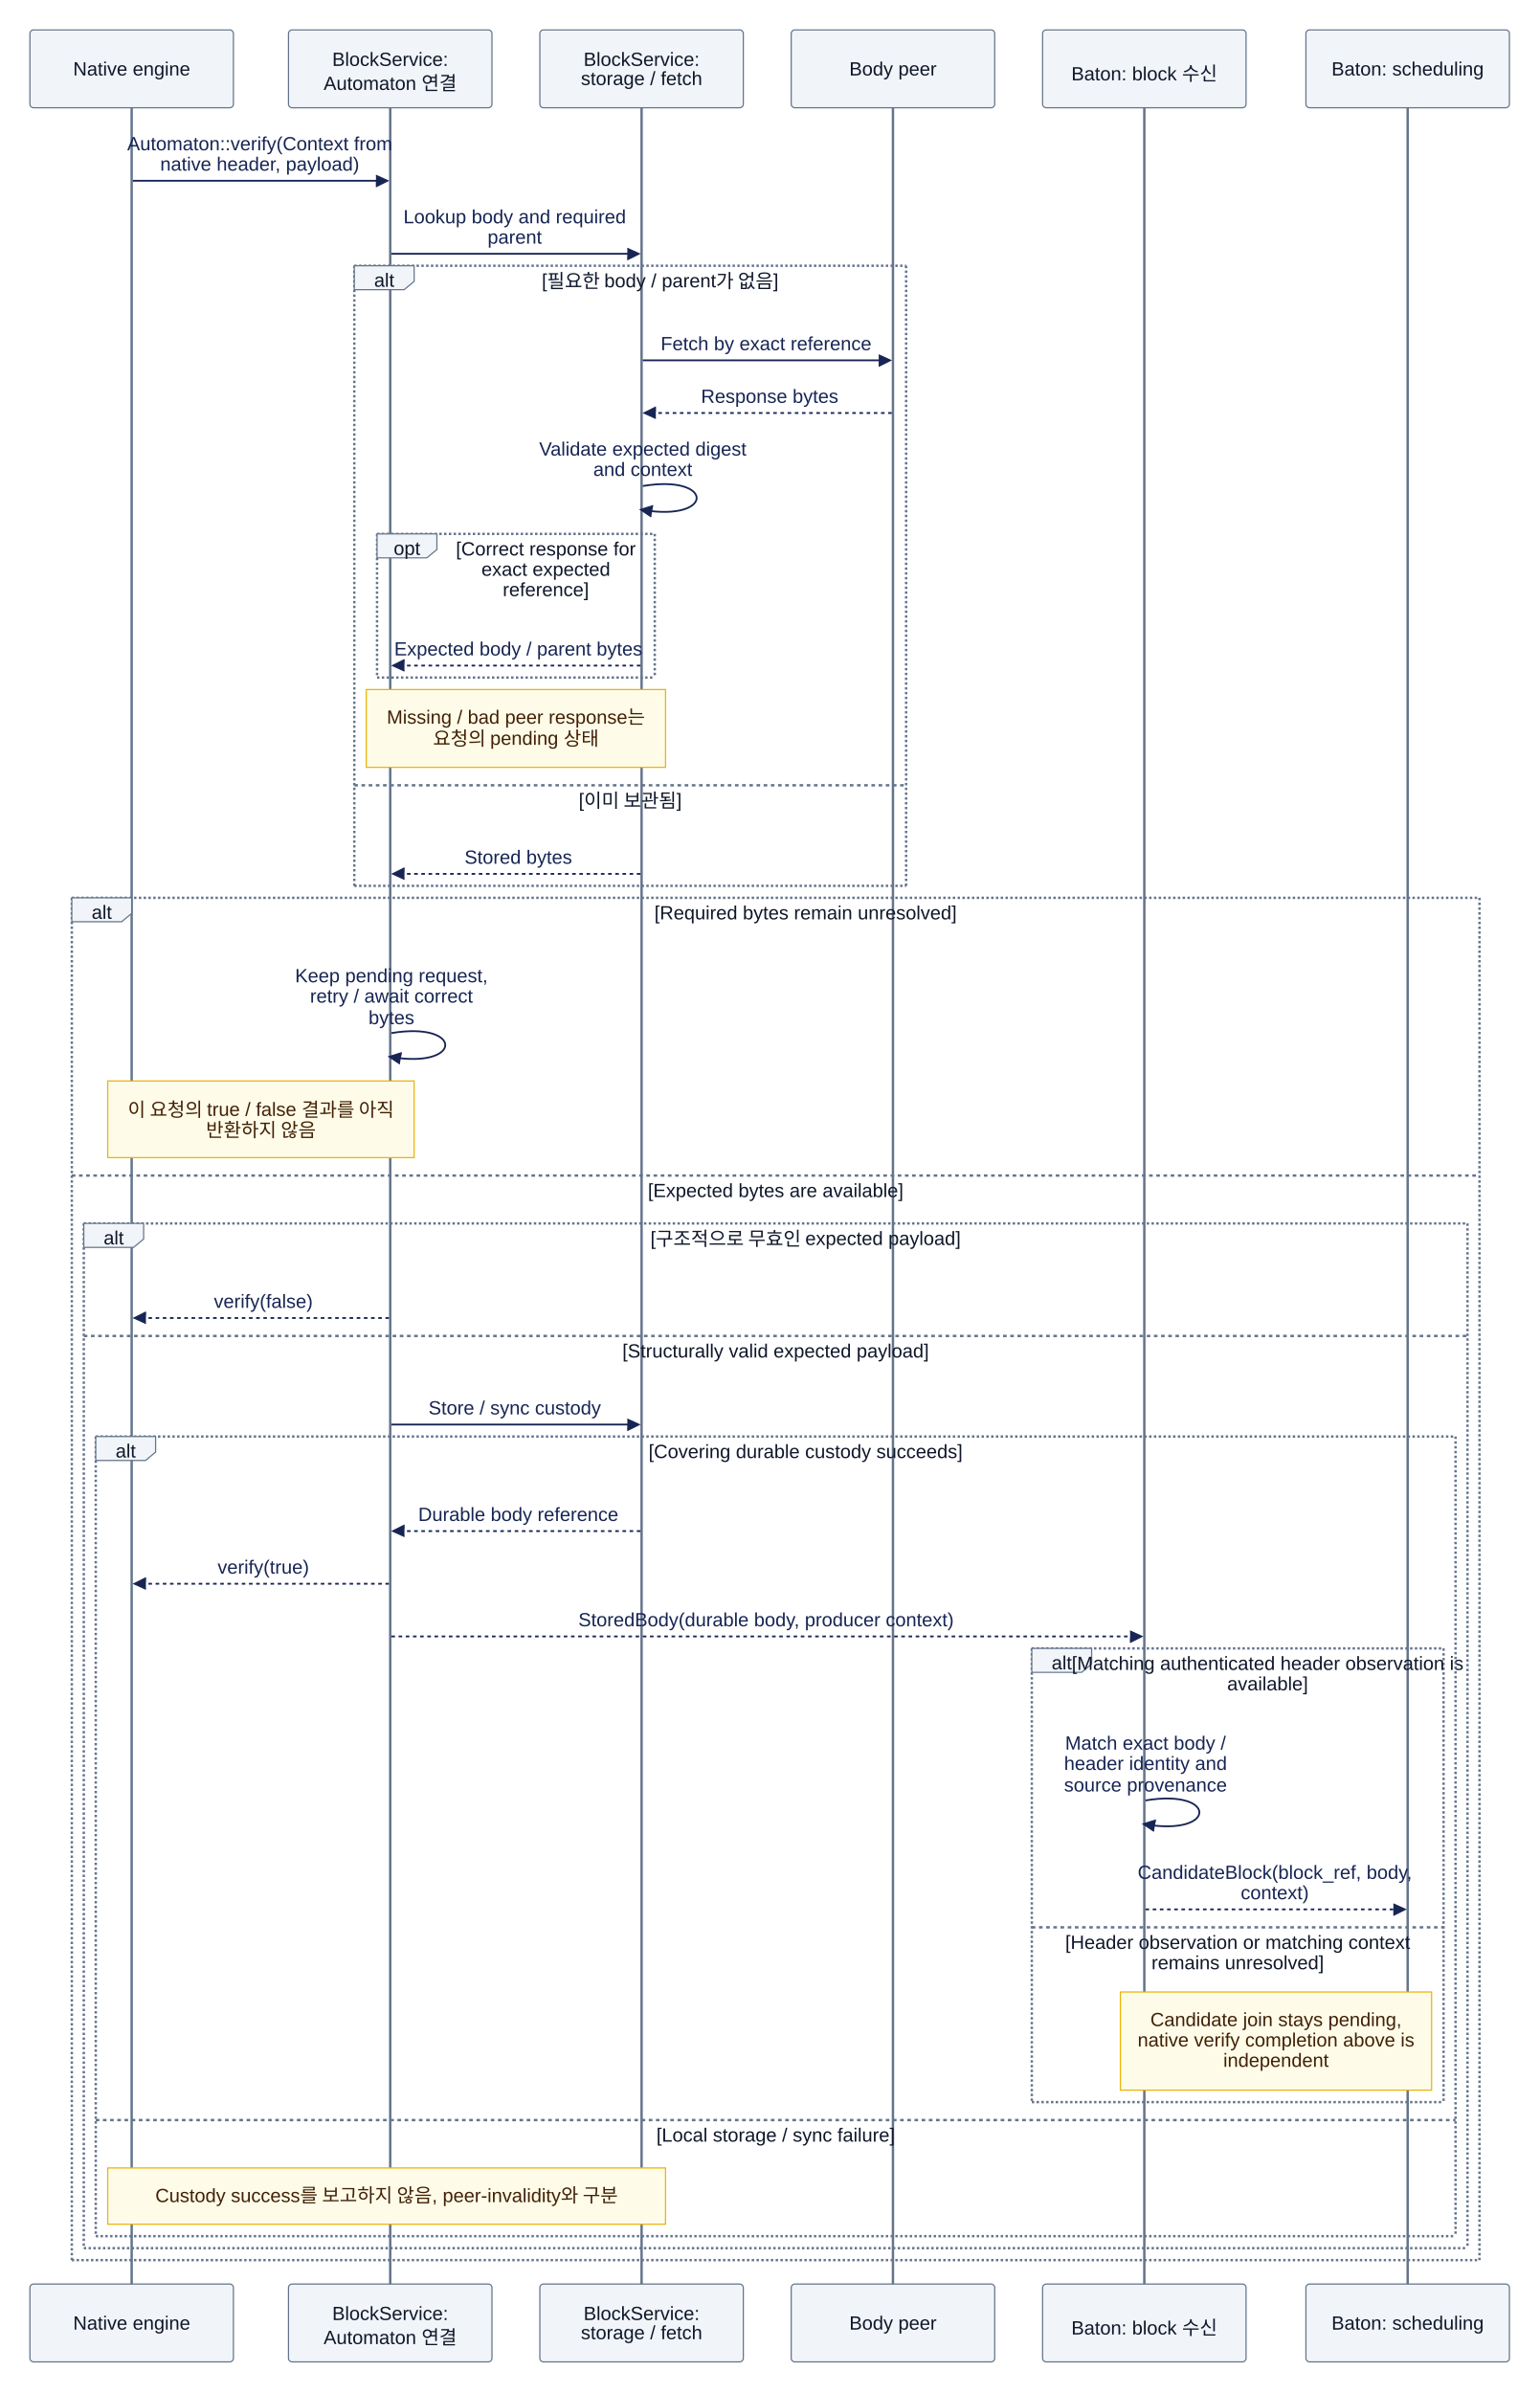
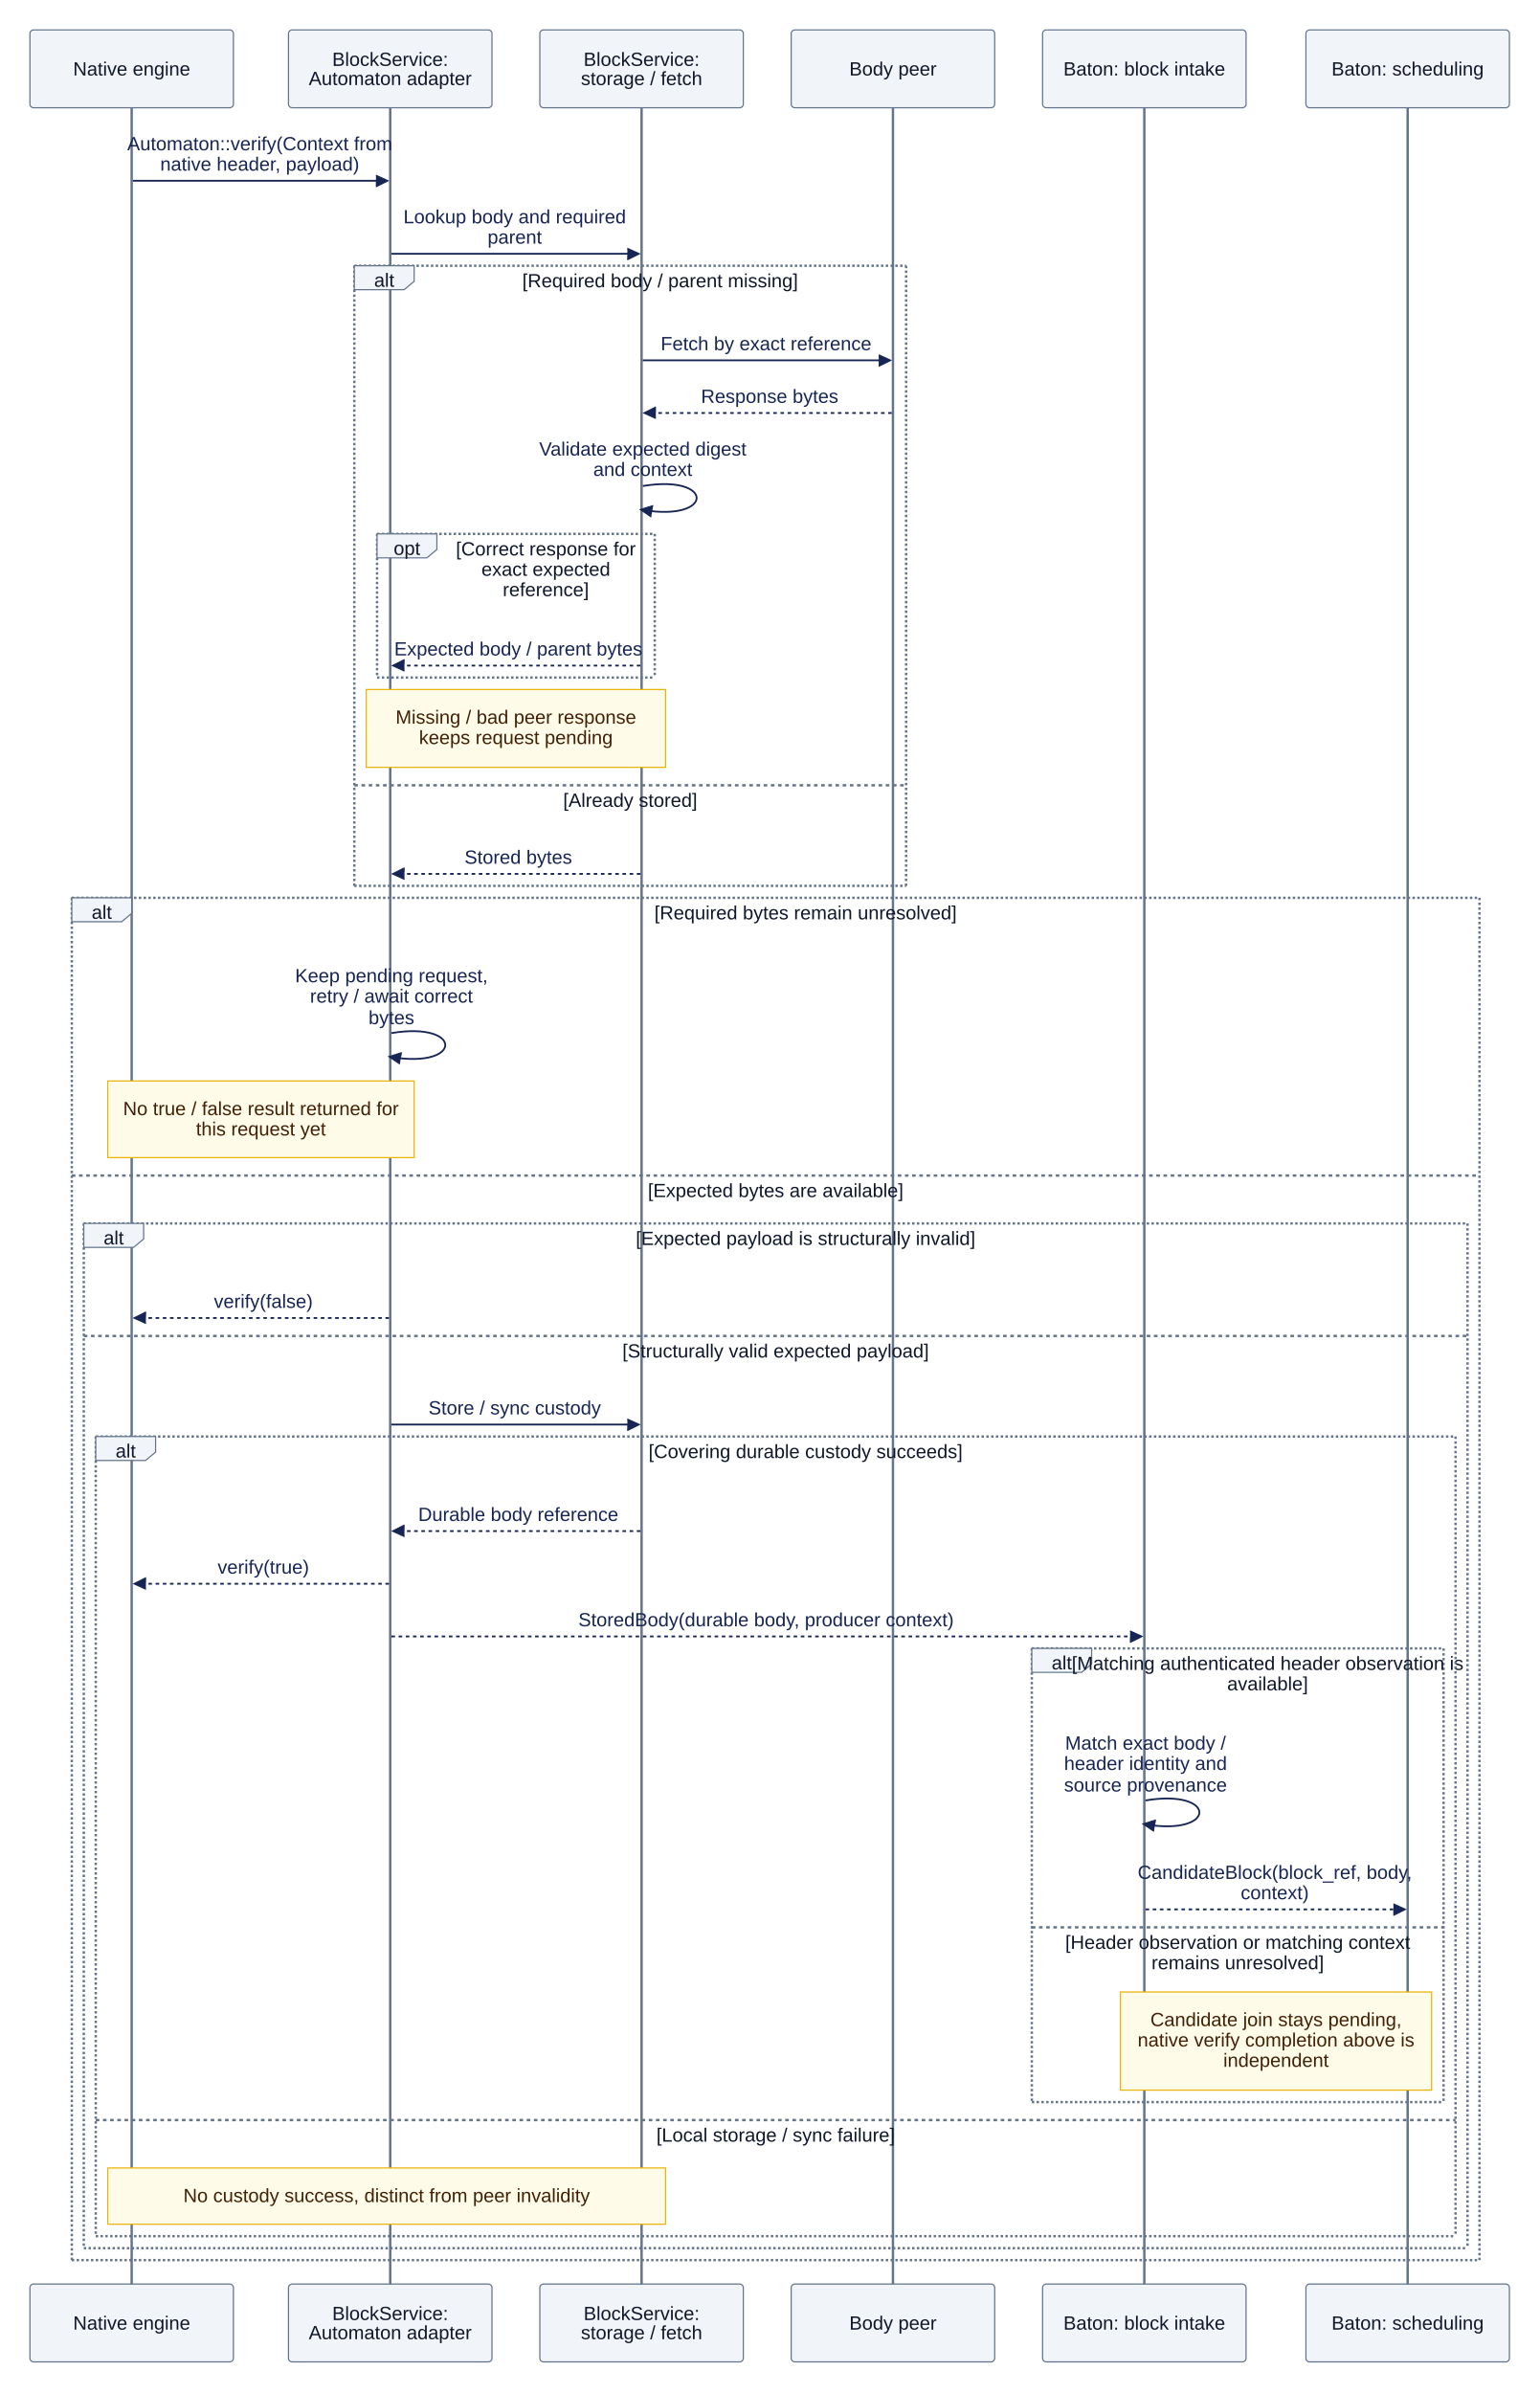
<svg xmlns="http://www.w3.org/2000/svg" id="diagram-05" width="1286" height="1999" viewBox="-25 -25 1286 1999" role="graphics-document document" aria-roledescription="sequence">
  <g>
    <rect x="1066" y="1883" fill="#eaeaea" stroke="#666" width="170" height="65" name="B" rx="3" ry="3" class="actor actor-bottom" />
    <text x="1151" y="1915.5" dominant-baseline="central" alignment-baseline="central" class="actor actor-box" style="text-anchor: middle; font-size: 16px; font-weight: 400; font-family: Arial, &quot;Apple SD Gothic Neo&quot;, sans-serif;">
      <tspan x="1151" dy="0">Baton: scheduling</tspan>
    </text>
  </g>
  <g>
    <rect x="846" y="1883" fill="#eaeaea" stroke="#666" width="170" height="65" name="I" rx="3" ry="3" class="actor actor-bottom" />
    <text x="931" y="1915.5" dominant-baseline="central" alignment-baseline="central" class="actor actor-box" style="text-anchor: middle; font-size: 16px; font-weight: 400; font-family: Arial, &quot;Apple SD Gothic Neo&quot;, sans-serif;">
-       <tspan x="931" dy="0">Baton: block 수신</tspan>
+       <tspan x="931" dy="0">Baton: block intake</tspan>
    </text>
  </g>
  <g>
    <rect x="636" y="1883" fill="#eaeaea" stroke="#666" width="170" height="65" name="P" rx="3" ry="3" class="actor actor-bottom" />
    <text x="721" y="1915.5" dominant-baseline="central" alignment-baseline="central" class="actor actor-box" style="text-anchor: middle; font-size: 16px; font-weight: 400; font-family: Arial, &quot;Apple SD Gothic Neo&quot;, sans-serif;">
      <tspan x="721" dy="0">Body peer</tspan>
    </text>
  </g>
  <g>
    <rect x="426" y="1883" fill="#eaeaea" stroke="#666" width="170" height="65" name="S" rx="3" ry="3" class="actor actor-bottom" />
    <text x="511" y="1915.5" dominant-baseline="central" alignment-baseline="central" class="actor actor-box" style="text-anchor: middle; font-size: 16px; font-weight: 400; font-family: Arial, &quot;Apple SD Gothic Neo&quot;, sans-serif;">
      <tspan x="511" dy="-8">BlockService:</tspan>
    </text>
    <text x="511" y="1915.5" dominant-baseline="central" alignment-baseline="central" class="actor actor-box" style="text-anchor: middle; font-size: 16px; font-weight: 400; font-family: Arial, &quot;Apple SD Gothic Neo&quot;, sans-serif;">
      <tspan x="511" dy="8">storage / fetch</tspan>
    </text>
  </g>
  <g>
    <rect x="216" y="1883" fill="#eaeaea" stroke="#666" width="170" height="65" name="A" rx="3" ry="3" class="actor actor-bottom" />
    <text x="301" y="1915.5" dominant-baseline="central" alignment-baseline="central" class="actor actor-box" style="text-anchor: middle; font-size: 16px; font-weight: 400; font-family: Arial, &quot;Apple SD Gothic Neo&quot;, sans-serif;">
      <tspan x="301" dy="-8">BlockService:</tspan>
    </text>
    <text x="301" y="1915.5" dominant-baseline="central" alignment-baseline="central" class="actor actor-box" style="text-anchor: middle; font-size: 16px; font-weight: 400; font-family: Arial, &quot;Apple SD Gothic Neo&quot;, sans-serif;">
-       <tspan x="301" dy="8">Automaton 연결</tspan>
+       <tspan x="301" dy="8">Automaton adapter</tspan>
    </text>
  </g>
  <g>
    <rect x="0" y="1883" fill="#eaeaea" stroke="#666" width="170" height="65" name="N" rx="3" ry="3" class="actor actor-bottom" />
    <text x="85" y="1915.5" dominant-baseline="central" alignment-baseline="central" class="actor actor-box" style="text-anchor: middle; font-size: 16px; font-weight: 400; font-family: Arial, &quot;Apple SD Gothic Neo&quot;, sans-serif;">
      <tspan x="85" dy="0">Native engine</tspan>
    </text>
  </g>
  <g>
    <line id="actor22" x1="1151" y1="65" x2="1151" y2="1883" class="actor-line 200" stroke-width="0.5px" stroke="#999" name="B" />
    <g id="root-22">
      <rect x="1066" y="0" fill="#eaeaea" stroke="#666" width="170" height="65" name="B" rx="3" ry="3" class="actor actor-top" />
      <text x="1151" y="32.5" dominant-baseline="central" alignment-baseline="central" class="actor actor-box" style="text-anchor: middle; font-size: 16px; font-weight: 400; font-family: Arial, &quot;Apple SD Gothic Neo&quot;, sans-serif;">
        <tspan x="1151" dy="0">Baton: scheduling</tspan>
      </text>
    </g>
  </g>
  <g>
    <line id="actor21" x1="931" y1="65" x2="931" y2="1883" class="actor-line 200" stroke-width="0.5px" stroke="#999" name="I" />
    <g id="root-21">
      <rect x="846" y="0" fill="#eaeaea" stroke="#666" width="170" height="65" name="I" rx="3" ry="3" class="actor actor-top" />
      <text x="931" y="32.5" dominant-baseline="central" alignment-baseline="central" class="actor actor-box" style="text-anchor: middle; font-size: 16px; font-weight: 400; font-family: Arial, &quot;Apple SD Gothic Neo&quot;, sans-serif;">
-         <tspan x="931" dy="0">Baton: block 수신</tspan>
+         <tspan x="931" dy="0">Baton: block intake</tspan>
      </text>
    </g>
  </g>
  <g>
    <line id="actor20" x1="721" y1="65" x2="721" y2="1883" class="actor-line 200" stroke-width="0.5px" stroke="#999" name="P" />
    <g id="root-20">
      <rect x="636" y="0" fill="#eaeaea" stroke="#666" width="170" height="65" name="P" rx="3" ry="3" class="actor actor-top" />
      <text x="721" y="32.5" dominant-baseline="central" alignment-baseline="central" class="actor actor-box" style="text-anchor: middle; font-size: 16px; font-weight: 400; font-family: Arial, &quot;Apple SD Gothic Neo&quot;, sans-serif;">
        <tspan x="721" dy="0">Body peer</tspan>
      </text>
    </g>
  </g>
  <g>
    <line id="actor19" x1="511" y1="65" x2="511" y2="1883" class="actor-line 200" stroke-width="0.5px" stroke="#999" name="S" />
    <g id="root-19">
      <rect x="426" y="0" fill="#eaeaea" stroke="#666" width="170" height="65" name="S" rx="3" ry="3" class="actor actor-top" />
      <text x="511" y="32.5" dominant-baseline="central" alignment-baseline="central" class="actor actor-box" style="text-anchor: middle; font-size: 16px; font-weight: 400; font-family: Arial, &quot;Apple SD Gothic Neo&quot;, sans-serif;">
        <tspan x="511" dy="-8">BlockService:</tspan>
      </text>
      <text x="511" y="32.5" dominant-baseline="central" alignment-baseline="central" class="actor actor-box" style="text-anchor: middle; font-size: 16px; font-weight: 400; font-family: Arial, &quot;Apple SD Gothic Neo&quot;, sans-serif;">
        <tspan x="511" dy="8">storage / fetch</tspan>
      </text>
    </g>
  </g>
  <g>
    <line id="actor18" x1="301" y1="65" x2="301" y2="1883" class="actor-line 200" stroke-width="0.5px" stroke="#999" name="A" />
    <g id="root-18">
      <rect x="216" y="0" fill="#eaeaea" stroke="#666" width="170" height="65" name="A" rx="3" ry="3" class="actor actor-top" />
      <text x="301" y="32.5" dominant-baseline="central" alignment-baseline="central" class="actor actor-box" style="text-anchor: middle; font-size: 16px; font-weight: 400; font-family: Arial, &quot;Apple SD Gothic Neo&quot;, sans-serif;">
        <tspan x="301" dy="-8">BlockService:</tspan>
      </text>
      <text x="301" y="32.5" dominant-baseline="central" alignment-baseline="central" class="actor actor-box" style="text-anchor: middle; font-size: 16px; font-weight: 400; font-family: Arial, &quot;Apple SD Gothic Neo&quot;, sans-serif;">
-         <tspan x="301" dy="8">Automaton 연결</tspan>
+         <tspan x="301" dy="8">Automaton adapter</tspan>
      </text>
    </g>
  </g>
  <g>
    <line id="actor17" x1="85" y1="65" x2="85" y2="1883" class="actor-line 200" stroke-width="0.5px" stroke="#999" name="N" />
    <g id="root-17">
      <rect x="0" y="0" fill="#eaeaea" stroke="#666" width="170" height="65" name="N" rx="3" ry="3" class="actor actor-top" />
      <text x="85" y="32.5" dominant-baseline="central" alignment-baseline="central" class="actor actor-box" style="text-anchor: middle; font-size: 16px; font-weight: 400; font-family: Arial, &quot;Apple SD Gothic Neo&quot;, sans-serif;">
        <tspan x="85" dy="0">Native engine</tspan>
      </text>
    </g>
  </g>
  <style>#diagram-05{font-family:Arial,Apple SD Gothic Neo,sans-serif;font-size:16px;fill:#172554;}@keyframes edge-animation-frame{from{stroke-dashoffset:0;}}@keyframes dash{to{stroke-dashoffset:0;}}#diagram-05 .edge-animation-slow{stroke-dasharray:9,5!important;stroke-dashoffset:900;animation:dash 50s linear infinite;stroke-linecap:round;}#diagram-05 .edge-animation-fast{stroke-dasharray:9,5!important;stroke-dashoffset:900;animation:dash 20s linear infinite;stroke-linecap:round;}#diagram-05 .error-icon{fill:hsl(45.882, 100%, 100%);}#diagram-05 .error-text{fill:#000000;stroke:#000000;}#diagram-05 .edge-thickness-normal{stroke-width:1px;}#diagram-05 .edge-thickness-thick{stroke-width:3.5px;}#diagram-05 .edge-pattern-solid{stroke-dasharray:0;}#diagram-05 .edge-thickness-invisible{stroke-width:0;fill:none;}#diagram-05 .edge-pattern-dashed{stroke-dasharray:3;}#diagram-05 .edge-pattern-dotted{stroke-dasharray:2;}#diagram-05 .marker{fill:#475569;stroke:#475569;}#diagram-05 .marker.cross{stroke:#475569;}#diagram-05 svg{font-family:Arial,Apple SD Gothic Neo,sans-serif;font-size:16px;}#diagram-05 p{margin:0;}#diagram-05 .actor{stroke:#64748b;fill:#f1f5f9;}#diagram-05 text.actor&gt;tspan{fill:#0f172a;stroke:none;}#diagram-05 .actor-line{stroke:#64748b;}#diagram-05 .innerArc{stroke-width:1.5;stroke-dasharray:none;}#diagram-05 .messageLine0{stroke-width:1.5;stroke-dasharray:none;stroke:#172554;}#diagram-05 .messageLine1{stroke-width:1.5;stroke-dasharray:2,2;stroke:#172554;}#diagram-05 #arrowhead path{fill:#172554;stroke:#172554;}#diagram-05 .sequenceNumber{fill:#b8aa96;}#diagram-05 #sequencenumber{fill:#172554;}#diagram-05 #crosshead path{fill:#172554;stroke:#172554;}#diagram-05 .messageText{fill:#172554;stroke:none;}#diagram-05 .labelBox{stroke:#64748b;fill:#f1f5f9;}#diagram-05 .labelText,#diagram-05 .labelText&gt;tspan{fill:#0f172a;stroke:none;}#diagram-05 .loopText,#diagram-05 .loopText&gt;tspan{fill:#0f172a;stroke:none;}#diagram-05 .loopLine{stroke-width:2px;stroke-dasharray:2,2;stroke:#64748b;fill:#64748b;}#diagram-05 .note{stroke:#eab308;fill:#fefce8;}#diagram-05 .noteText,#diagram-05 .noteText&gt;tspan{fill:#422006;stroke:none;}#diagram-05 .activation0{fill:hsl(105.882, 100%, 96.667%);stroke:hsl(105.882, 100%, 86.667%);}#diagram-05 .activation1{fill:hsl(105.882, 100%, 96.667%);stroke:hsl(105.882, 100%, 86.667%);}#diagram-05 .activation2{fill:hsl(105.882, 100%, 96.667%);stroke:hsl(105.882, 100%, 86.667%);}#diagram-05 .actorPopupMenu{position:absolute;}#diagram-05 .actorPopupMenuPanel{position:absolute;fill:#f1f5f9;box-shadow:0px 8px 16px 0px rgba(0,0,0,0.2);filter:drop-shadow(3px 5px 2px rgb(0 0 0 / 0.4));}#diagram-05 .actor-man line{stroke:#64748b;fill:#f1f5f9;}#diagram-05 .actor-man circle,#diagram-05 line{stroke:#64748b;fill:#f1f5f9;stroke-width:2px;}#diagram-05 :root{--mermaid-font-family:Arial,Apple SD Gothic Neo,sans-serif;}</style>
  <g />
  <defs>
    <symbol id="computer" width="24" height="24">
      <path transform="scale(.5)" d="M2 2v13h20v-13h-20zm18 11h-16v-9h16v9zm-10.228 6l.466-1h3.524l.467 1h-4.457zm14.228 3h-24l2-6h2.104l-1.33 4h18.45l-1.297-4h2.073l2 6zm-5-10h-14v-7h14v7z" />
    </symbol>
  </defs>
  <defs>
    <symbol id="database" fill-rule="evenodd" clip-rule="evenodd">
      <path transform="scale(.5)" d="M12.258.001l.256.004.255.005.253.008.251.01.249.012.247.015.246.016.242.019.241.02.239.023.236.024.233.027.231.028.229.031.225.032.223.034.22.036.217.038.214.04.211.041.208.043.205.045.201.046.198.048.194.05.191.051.187.053.183.054.18.056.175.057.172.059.168.06.163.061.16.063.155.064.15.066.074.033.073.033.071.034.07.034.069.035.068.035.067.035.066.035.064.036.064.036.062.036.06.036.06.037.058.037.058.037.055.038.055.038.053.038.052.038.051.039.05.039.048.039.047.039.045.04.044.04.043.04.041.04.04.041.039.041.037.041.036.041.034.041.033.042.032.042.03.042.029.042.027.042.026.043.024.043.023.043.021.043.02.043.018.044.017.043.015.044.013.044.012.044.011.045.009.044.007.045.006.045.004.045.002.045.001.045v17l-.001.045-.002.045-.004.045-.006.045-.007.045-.009.044-.011.045-.012.044-.013.044-.015.044-.017.043-.018.044-.02.043-.021.043-.023.043-.024.043-.026.043-.027.042-.029.042-.03.042-.032.042-.033.042-.034.041-.036.041-.037.041-.039.041-.04.041-.041.04-.043.04-.044.04-.045.04-.047.039-.048.039-.05.039-.051.039-.052.038-.053.038-.055.038-.055.038-.058.037-.058.037-.06.037-.06.036-.062.036-.064.036-.064.036-.066.035-.067.035-.068.035-.069.035-.07.034-.071.034-.073.033-.074.033-.15.066-.155.064-.16.063-.163.061-.168.06-.172.059-.175.057-.18.056-.183.054-.187.053-.191.051-.194.05-.198.048-.201.046-.205.045-.208.043-.211.041-.214.04-.217.038-.22.036-.223.034-.225.032-.229.031-.231.028-.233.027-.236.024-.239.023-.241.02-.242.019-.246.016-.247.015-.249.012-.251.01-.253.008-.255.005-.256.004-.258.001-.258-.001-.256-.004-.255-.005-.253-.008-.251-.01-.249-.012-.247-.015-.245-.016-.243-.019-.241-.02-.238-.023-.236-.024-.234-.027-.231-.028-.228-.031-.226-.032-.223-.034-.22-.036-.217-.038-.214-.04-.211-.041-.208-.043-.204-.045-.201-.046-.198-.048-.195-.05-.19-.051-.187-.053-.184-.054-.179-.056-.176-.057-.172-.059-.167-.06-.164-.061-.159-.063-.155-.064-.151-.066-.074-.033-.072-.033-.072-.034-.07-.034-.069-.035-.068-.035-.067-.035-.066-.035-.064-.036-.063-.036-.062-.036-.061-.036-.06-.037-.058-.037-.057-.037-.056-.038-.055-.038-.053-.038-.052-.038-.051-.039-.049-.039-.049-.039-.046-.039-.046-.04-.044-.04-.043-.04-.041-.04-.04-.041-.039-.041-.037-.041-.036-.041-.034-.041-.033-.042-.032-.042-.03-.042-.029-.042-.027-.042-.026-.043-.024-.043-.023-.043-.021-.043-.02-.043-.018-.044-.017-.043-.015-.044-.013-.044-.012-.044-.011-.045-.009-.044-.007-.045-.006-.045-.004-.045-.002-.045-.001-.045v-17l.001-.045.002-.045.004-.045.006-.045.007-.045.009-.044.011-.045.012-.044.013-.044.015-.044.017-.043.018-.044.02-.043.021-.043.023-.043.024-.043.026-.043.027-.042.029-.042.03-.042.032-.042.033-.042.034-.041.036-.041.037-.041.039-.041.04-.041.041-.04.043-.04.044-.04.046-.04.046-.039.049-.039.049-.039.051-.039.052-.038.053-.038.055-.038.056-.038.057-.037.058-.037.06-.037.061-.036.062-.036.063-.036.064-.036.066-.035.067-.035.068-.035.069-.035.07-.034.072-.034.072-.033.074-.033.151-.066.155-.064.159-.063.164-.061.167-.06.172-.059.176-.057.179-.056.184-.054.187-.053.19-.051.195-.05.198-.048.201-.046.204-.045.208-.043.211-.041.214-.04.217-.038.22-.036.223-.034.226-.032.228-.031.231-.028.234-.027.236-.024.238-.023.241-.02.243-.019.245-.016.247-.015.249-.012.251-.01.253-.008.255-.005.256-.004.258-.001.258.001zm-9.258 20.499v.01l.001.021.003.021.004.022.005.021.006.022.007.022.009.023.01.022.011.023.012.023.013.023.015.023.016.024.017.023.018.024.019.024.021.024.022.025.023.024.024.025.052.049.056.05.061.051.066.051.07.051.075.051.079.052.084.052.088.052.092.052.097.052.102.051.105.052.11.052.114.051.119.051.123.051.127.05.131.05.135.05.139.048.144.049.147.047.152.047.155.047.16.045.163.045.167.043.171.043.176.041.178.041.183.039.187.039.19.037.194.035.197.035.202.033.204.031.209.03.212.029.216.027.219.025.222.024.226.021.23.02.233.018.236.016.24.015.243.012.246.01.249.008.253.005.256.004.259.001.26-.001.257-.004.254-.005.25-.008.247-.011.244-.012.241-.014.237-.016.233-.018.231-.021.226-.021.224-.024.22-.026.216-.027.212-.028.21-.031.205-.031.202-.034.198-.034.194-.036.191-.037.187-.039.183-.04.179-.04.175-.042.172-.043.168-.044.163-.045.16-.046.155-.046.152-.047.148-.048.143-.049.139-.049.136-.05.131-.05.126-.05.123-.051.118-.052.114-.051.11-.052.106-.052.101-.052.096-.052.092-.052.088-.053.083-.051.079-.052.074-.052.07-.051.065-.051.06-.051.056-.05.051-.05.023-.024.023-.025.021-.024.02-.024.019-.024.018-.024.017-.024.015-.023.014-.024.013-.023.012-.023.01-.023.01-.022.008-.022.006-.022.006-.022.004-.022.004-.021.001-.021.001-.021v-4.127l-.077.055-.08.053-.083.054-.085.053-.087.052-.09.052-.093.051-.095.05-.097.05-.1.049-.102.049-.105.048-.106.047-.109.047-.111.046-.114.045-.115.045-.118.044-.12.043-.122.042-.124.042-.126.041-.128.04-.13.04-.132.038-.134.038-.135.037-.138.037-.139.035-.142.035-.143.034-.144.033-.147.032-.148.031-.15.03-.151.03-.153.029-.154.027-.156.027-.158.026-.159.025-.161.024-.162.023-.163.022-.165.021-.166.02-.167.019-.169.018-.169.017-.171.016-.173.015-.173.014-.175.013-.175.012-.177.011-.178.01-.179.008-.179.008-.181.006-.182.005-.182.004-.184.003-.184.002h-.37l-.184-.002-.184-.003-.182-.004-.182-.005-.181-.006-.179-.008-.179-.008-.178-.01-.176-.011-.176-.012-.175-.013-.173-.014-.172-.015-.171-.016-.17-.017-.169-.018-.167-.019-.166-.02-.165-.021-.163-.022-.162-.023-.161-.024-.159-.025-.157-.026-.156-.027-.155-.027-.153-.029-.151-.03-.15-.03-.148-.031-.146-.032-.145-.033-.143-.034-.141-.035-.14-.035-.137-.037-.136-.037-.134-.038-.132-.038-.13-.04-.128-.04-.126-.041-.124-.042-.122-.042-.12-.044-.117-.043-.116-.045-.113-.045-.112-.046-.109-.047-.106-.047-.105-.048-.102-.049-.1-.049-.097-.05-.095-.05-.093-.052-.09-.051-.087-.052-.085-.053-.083-.054-.08-.054-.077-.054v4.127zm0-5.654v.011l.001.021.003.021.004.021.005.022.006.022.007.022.009.022.01.022.011.023.012.023.013.023.015.024.016.023.017.024.018.024.019.024.021.024.022.024.023.025.024.024.052.05.056.05.061.05.066.051.07.051.075.052.079.051.084.052.088.052.092.052.097.052.102.052.105.052.11.051.114.051.119.052.123.05.127.051.131.05.135.049.139.049.144.048.147.048.152.047.155.046.16.045.163.045.167.044.171.042.176.042.178.04.183.04.187.038.19.037.194.036.197.034.202.033.204.032.209.03.212.028.216.027.219.025.222.024.226.022.23.02.233.018.236.016.24.014.243.012.246.01.249.008.253.006.256.003.259.001.26-.001.257-.003.254-.006.25-.008.247-.01.244-.012.241-.015.237-.016.233-.018.231-.02.226-.022.224-.024.22-.025.216-.027.212-.029.21-.03.205-.032.202-.033.198-.035.194-.036.191-.037.187-.039.183-.039.179-.041.175-.042.172-.043.168-.044.163-.045.16-.045.155-.047.152-.047.148-.048.143-.048.139-.05.136-.049.131-.05.126-.051.123-.051.118-.051.114-.052.11-.052.106-.052.101-.052.096-.052.092-.052.088-.052.083-.052.079-.052.074-.051.07-.052.065-.051.06-.05.056-.051.051-.049.023-.025.023-.024.021-.025.02-.024.019-.024.018-.024.017-.024.015-.023.014-.023.013-.024.012-.022.01-.023.01-.023.008-.022.006-.022.006-.022.004-.021.004-.022.001-.021.001-.021v-4.139l-.077.054-.08.054-.083.054-.085.052-.087.053-.09.051-.093.051-.095.051-.097.05-.1.049-.102.049-.105.048-.106.047-.109.047-.111.046-.114.045-.115.044-.118.044-.12.044-.122.042-.124.042-.126.041-.128.04-.13.039-.132.039-.134.038-.135.037-.138.036-.139.036-.142.035-.143.033-.144.033-.147.033-.148.031-.15.03-.151.03-.153.028-.154.028-.156.027-.158.026-.159.025-.161.024-.162.023-.163.022-.165.021-.166.02-.167.019-.169.018-.169.017-.171.016-.173.015-.173.014-.175.013-.175.012-.177.011-.178.009-.179.009-.179.007-.181.007-.182.005-.182.004-.184.003-.184.002h-.37l-.184-.002-.184-.003-.182-.004-.182-.005-.181-.007-.179-.007-.179-.009-.178-.009-.176-.011-.176-.012-.175-.013-.173-.014-.172-.015-.171-.016-.17-.017-.169-.018-.167-.019-.166-.02-.165-.021-.163-.022-.162-.023-.161-.024-.159-.025-.157-.026-.156-.027-.155-.028-.153-.028-.151-.03-.15-.03-.148-.031-.146-.033-.145-.033-.143-.033-.141-.035-.14-.036-.137-.036-.136-.037-.134-.038-.132-.039-.13-.039-.128-.04-.126-.041-.124-.042-.122-.043-.12-.043-.117-.044-.116-.044-.113-.046-.112-.046-.109-.046-.106-.047-.105-.048-.102-.049-.1-.049-.097-.05-.095-.051-.093-.051-.09-.051-.087-.053-.085-.052-.083-.054-.08-.054-.077-.054v4.139zm0-5.666v.011l.001.02.003.022.004.021.005.022.006.021.007.022.009.023.01.022.011.023.012.023.013.023.015.023.016.024.017.024.018.023.019.024.021.025.022.024.023.024.024.025.052.05.056.05.061.05.066.051.07.051.075.052.079.051.084.052.088.052.092.052.097.052.102.052.105.051.11.052.114.051.119.051.123.051.127.05.131.05.135.05.139.049.144.048.147.048.152.047.155.046.16.045.163.045.167.043.171.043.176.042.178.04.183.04.187.038.19.037.194.036.197.034.202.033.204.032.209.03.212.028.216.027.219.025.222.024.226.021.23.02.233.018.236.017.24.014.243.012.246.01.249.008.253.006.256.003.259.001.26-.001.257-.003.254-.006.25-.008.247-.01.244-.013.241-.014.237-.016.233-.018.231-.02.226-.022.224-.024.22-.025.216-.027.212-.029.21-.03.205-.032.202-.033.198-.035.194-.036.191-.037.187-.039.183-.039.179-.041.175-.042.172-.043.168-.044.163-.045.16-.045.155-.047.152-.047.148-.048.143-.049.139-.049.136-.049.131-.051.126-.05.123-.051.118-.052.114-.051.11-.052.106-.052.101-.052.096-.052.092-.052.088-.052.083-.052.079-.052.074-.052.07-.051.065-.051.06-.051.056-.05.051-.049.023-.025.023-.025.021-.024.02-.024.019-.024.018-.024.017-.024.015-.023.014-.024.013-.023.012-.023.01-.022.01-.023.008-.022.006-.022.006-.022.004-.022.004-.021.001-.021.001-.021v-4.153l-.077.054-.08.054-.083.053-.085.053-.087.053-.09.051-.093.051-.095.051-.097.05-.1.049-.102.048-.105.048-.106.048-.109.046-.111.046-.114.046-.115.044-.118.044-.12.043-.122.043-.124.042-.126.041-.128.04-.13.039-.132.039-.134.038-.135.037-.138.036-.139.036-.142.034-.143.034-.144.033-.147.032-.148.032-.15.03-.151.03-.153.028-.154.028-.156.027-.158.026-.159.024-.161.024-.162.023-.163.023-.165.021-.166.02-.167.019-.169.018-.169.017-.171.016-.173.015-.173.014-.175.013-.175.012-.177.01-.178.01-.179.009-.179.007-.181.006-.182.006-.182.004-.184.003-.184.001-.185.001-.185-.001-.184-.001-.184-.003-.182-.004-.182-.006-.181-.006-.179-.007-.179-.009-.178-.01-.176-.01-.176-.012-.175-.013-.173-.014-.172-.015-.171-.016-.17-.017-.169-.018-.167-.019-.166-.02-.165-.021-.163-.023-.162-.023-.161-.024-.159-.024-.157-.026-.156-.027-.155-.028-.153-.028-.151-.03-.15-.03-.148-.032-.146-.032-.145-.033-.143-.034-.141-.034-.14-.036-.137-.036-.136-.037-.134-.038-.132-.039-.13-.039-.128-.041-.126-.041-.124-.041-.122-.043-.12-.043-.117-.044-.116-.044-.113-.046-.112-.046-.109-.046-.106-.048-.105-.048-.102-.048-.1-.05-.097-.049-.095-.051-.093-.051-.09-.052-.087-.052-.085-.053-.083-.053-.08-.054-.077-.054v4.153zm8.74-8.179l-.257.004-.254.005-.25.008-.247.011-.244.012-.241.014-.237.016-.233.018-.231.021-.226.022-.224.023-.22.026-.216.027-.212.028-.21.031-.205.032-.202.033-.198.034-.194.036-.191.038-.187.038-.183.04-.179.041-.175.042-.172.043-.168.043-.163.045-.16.046-.155.046-.152.048-.148.048-.143.048-.139.049-.136.05-.131.05-.126.051-.123.051-.118.051-.114.052-.11.052-.106.052-.101.052-.096.052-.092.052-.088.052-.083.052-.079.052-.074.051-.07.052-.065.051-.06.05-.056.05-.051.05-.023.025-.023.024-.021.024-.02.025-.019.024-.018.024-.017.023-.015.024-.014.023-.013.023-.012.023-.01.023-.01.022-.008.022-.006.023-.006.021-.004.022-.004.021-.001.021-.001.021.001.021.001.021.004.021.004.022.006.021.006.023.008.022.01.022.01.023.012.023.013.023.014.023.015.024.017.023.018.024.019.024.02.025.021.024.023.024.023.025.051.05.056.05.06.05.065.051.07.052.074.051.079.052.083.052.088.052.092.052.096.052.101.052.106.052.11.052.114.052.118.051.123.051.126.051.131.05.136.05.139.049.143.048.148.048.152.048.155.046.16.046.163.045.168.043.172.043.175.042.179.041.183.04.187.038.191.038.194.036.198.034.202.033.205.032.21.031.212.028.216.027.22.026.224.023.226.022.231.021.233.018.237.016.241.014.244.012.247.011.25.008.254.005.257.004.26.001.26-.001.257-.004.254-.005.25-.008.247-.011.244-.012.241-.014.237-.016.233-.018.231-.021.226-.022.224-.023.22-.026.216-.027.212-.028.21-.031.205-.032.202-.033.198-.034.194-.036.191-.038.187-.038.183-.04.179-.041.175-.042.172-.043.168-.043.163-.045.16-.046.155-.046.152-.048.148-.048.143-.048.139-.049.136-.05.131-.05.126-.051.123-.051.118-.051.114-.052.11-.052.106-.052.101-.052.096-.052.092-.052.088-.052.083-.052.079-.052.074-.051.07-.052.065-.051.06-.05.056-.05.051-.05.023-.025.023-.024.021-.024.02-.025.019-.024.018-.024.017-.023.015-.024.014-.023.013-.023.012-.023.01-.023.01-.022.008-.022.006-.023.006-.021.004-.022.004-.021.001-.021.001-.021-.001-.021-.001-.021-.004-.021-.004-.022-.006-.021-.006-.023-.008-.022-.01-.022-.01-.023-.012-.023-.013-.023-.014-.023-.015-.024-.017-.023-.018-.024-.019-.024-.02-.025-.021-.024-.023-.024-.023-.025-.051-.05-.056-.05-.06-.05-.065-.051-.07-.052-.074-.051-.079-.052-.083-.052-.088-.052-.092-.052-.096-.052-.101-.052-.106-.052-.11-.052-.114-.052-.118-.051-.123-.051-.126-.051-.131-.05-.136-.05-.139-.049-.143-.048-.148-.048-.152-.048-.155-.046-.16-.046-.163-.045-.168-.043-.172-.043-.175-.042-.179-.041-.183-.04-.187-.038-.191-.038-.194-.036-.198-.034-.202-.033-.205-.032-.21-.031-.212-.028-.216-.027-.22-.026-.224-.023-.226-.022-.231-.021-.233-.018-.237-.016-.241-.014-.244-.012-.247-.011-.25-.008-.254-.005-.257-.004-.26-.001-.26.001z" />
    </symbol>
  </defs>
  <defs>
    <symbol id="clock" width="24" height="24">
      <path transform="scale(.5)" d="M12 2c5.514 0 10 4.486 10 10s-4.486 10-10 10-10-4.486-10-10 4.486-10 10-10zm0-2c-6.627 0-12 5.373-12 12s5.373 12 12 12 12-5.373 12-12-5.373-12-12-12zm5.848 12.459c.202.038.202.333.001.372-1.907.361-6.045 1.111-6.547 1.111-.719 0-1.301-.582-1.301-1.301 0-.512.77-5.447 1.125-7.445.034-.192.312-.181.343.014l.985 6.238 5.394 1.011z" />
    </symbol>
  </defs>
  <defs>
    <marker id="arrowhead" refX="7.9" refY="5" markerUnits="userSpaceOnUse" markerWidth="12" markerHeight="12" orient="auto-start-reverse">
      <path d="M -1 0 L 10 5 L 0 10 z" />
    </marker>
  </defs>
  <defs>
    <marker id="crosshead" markerWidth="15" markerHeight="8" orient="auto" refX="4" refY="4.5">
      <path fill="none" stroke="#000000" stroke-width="1pt" d="M 1,2 L 6,7 M 6,2 L 1,7" style="stroke-dasharray: 0, 0;" />
    </marker>
  </defs>
  <defs>
    <marker id="filled-head" refX="15.5" refY="7" markerWidth="20" markerHeight="28" orient="auto">
      <path d="M 18,7 L9,13 L14,7 L9,1 Z" />
    </marker>
  </defs>
  <defs>
    <marker id="sequencenumber" refX="15" refY="15" markerWidth="60" markerHeight="40" orient="auto">
      <circle cx="15" cy="15" r="6" />
    </marker>
  </defs>
  <g>
    <line x1="290" y1="421" x2="522" y2="421" class="loopLine" />
    <line x1="522" y1="421" x2="522" y2="541" class="loopLine" />
    <line x1="290" y1="541" x2="522" y2="541" class="loopLine" />
    <line x1="290" y1="421" x2="290" y2="541" class="loopLine" />
    <polygon points="290,421 340,421 340,434 331.6,441 290,441" class="labelBox" />
    <text x="315" y="434" text-anchor="middle" dominant-baseline="middle" alignment-baseline="middle" class="labelText" style="font-family: Arial, &quot;Apple SD Gothic Neo&quot;, sans-serif; font-size: 16px; font-weight: 400;">opt</text>
    <text x="431" y="439" text-anchor="middle" class="loopText" style="font-family: Arial, &quot;Apple SD Gothic Neo&quot;, sans-serif; font-size: 16px; font-weight: 400;">
      <tspan x="431">[Correct response for</tspan>
    </text>
    <text x="431" y="456" text-anchor="middle" class="loopText" style="font-family: Arial, &quot;Apple SD Gothic Neo&quot;, sans-serif; font-size: 16px; font-weight: 400;">
      <tspan x="431">exact expected</tspan>
    </text>
    <text x="431" y="473" text-anchor="middle" class="loopText" style="font-family: Arial, &quot;Apple SD Gothic Neo&quot;, sans-serif; font-size: 16px; font-weight: 400;">
      <tspan x="431">reference]</tspan>
    </text>
  </g>
  <g>
    <rect x="281" y="551" fill="#EDF2AE" stroke="#666" width="250" height="65" class="note" />
    <text x="406" y="559" text-anchor="middle" dominant-baseline="middle" alignment-baseline="middle" class="noteText" dy="1em" style="font-family: Arial, &quot;Apple SD Gothic Neo&quot;, sans-serif; font-size: 16px; font-weight: 400;">
-       <tspan x="406">Missing / bad peer response는</tspan>
+       <tspan x="406">Missing / bad peer response</tspan>
    </text>
    <text x="406" y="576" text-anchor="middle" dominant-baseline="middle" alignment-baseline="middle" class="noteText" dy="1em" style="font-family: Arial, &quot;Apple SD Gothic Neo&quot;, sans-serif; font-size: 16px; font-weight: 400;">
-       <tspan x="406">요청의 pending 상태</tspan>
+       <tspan x="406">keeps request pending</tspan>
    </text>
  </g>
  <g>
    <line x1="271" y1="197" x2="732" y2="197" class="loopLine" />
    <line x1="732" y1="197" x2="732" y2="715" class="loopLine" />
    <line x1="271" y1="715" x2="732" y2="715" class="loopLine" />
    <line x1="271" y1="197" x2="271" y2="715" class="loopLine" />
    <line x1="271" y1="631" x2="732" y2="631" class="loopLine" style="stroke-dasharray: 3, 3;" />
    <polygon points="271,197 321,197 321,210 312.6,217 271,217" class="labelBox" />
    <text x="296" y="210" text-anchor="middle" dominant-baseline="middle" alignment-baseline="middle" class="labelText" style="font-family: Arial, &quot;Apple SD Gothic Neo&quot;, sans-serif; font-size: 16px; font-weight: 400;">alt</text>
    <text x="526.5" y="215" text-anchor="middle" class="loopText" style="font-family: Arial, &quot;Apple SD Gothic Neo&quot;, sans-serif; font-size: 16px; font-weight: 400;">
-       <tspan x="526.5">[필요한 body / parent가 없음]</tspan>
-     </text>
-     <text x="501.5" y="649" text-anchor="middle" class="loopText" style="font-family: Arial, &quot;Apple SD Gothic Neo&quot;, sans-serif; font-size: 16px; font-weight: 400;">[이미 보관됨]</text>
+       <tspan x="526.5">[Required body / parent missing]</tspan>
+     </text>
+     <text x="501.5" y="649" text-anchor="middle" class="loopText" style="font-family: Arial, &quot;Apple SD Gothic Neo&quot;, sans-serif; font-size: 16px; font-weight: 400;">[Already stored]</text>
  </g>
  <g>
    <rect x="65" y="878" fill="#EDF2AE" stroke="#666" width="256" height="64" class="note" />
    <text x="193" y="886" text-anchor="middle" dominant-baseline="middle" alignment-baseline="middle" class="noteText" dy="1em" style="font-family: Arial, &quot;Apple SD Gothic Neo&quot;, sans-serif; font-size: 16px; font-weight: 400;">
-       <tspan x="193">이 요청의 true / false 결과를 아직</tspan>
+       <tspan x="193">No true / false result returned for</tspan>
    </text>
    <text x="193" y="903" text-anchor="middle" dominant-baseline="middle" alignment-baseline="middle" class="noteText" dy="1em" style="font-family: Arial, &quot;Apple SD Gothic Neo&quot;, sans-serif; font-size: 16px; font-weight: 400;">
-       <tspan x="193">반환하지 않음</tspan>
+       <tspan x="193">this request yet</tspan>
    </text>
  </g>
  <g>
    <rect x="911" y="1639" fill="#EDF2AE" stroke="#666" width="260" height="82" class="note" />
    <text x="1041" y="1647" text-anchor="middle" dominant-baseline="middle" alignment-baseline="middle" class="noteText" dy="1em" style="font-family: Arial, &quot;Apple SD Gothic Neo&quot;, sans-serif; font-size: 16px; font-weight: 400;">
      <tspan x="1041">Candidate join stays pending,</tspan>
    </text>
    <text x="1041" y="1664" text-anchor="middle" dominant-baseline="middle" alignment-baseline="middle" class="noteText" dy="1em" style="font-family: Arial, &quot;Apple SD Gothic Neo&quot;, sans-serif; font-size: 16px; font-weight: 400;">
      <tspan x="1041">native verify completion above is</tspan>
    </text>
    <text x="1041" y="1681" text-anchor="middle" dominant-baseline="middle" alignment-baseline="middle" class="noteText" dy="1em" style="font-family: Arial, &quot;Apple SD Gothic Neo&quot;, sans-serif; font-size: 16px; font-weight: 400;">
      <tspan x="1041">independent</tspan>
    </text>
  </g>
  <g>
    <line x1="837" y1="1352" x2="1181" y2="1352" class="loopLine" />
    <line x1="1181" y1="1352" x2="1181" y2="1731" class="loopLine" />
    <line x1="837" y1="1731" x2="1181" y2="1731" class="loopLine" />
    <line x1="837" y1="1352" x2="837" y2="1731" class="loopLine" />
    <line x1="837" y1="1585" x2="1181" y2="1585" class="loopLine" style="stroke-dasharray: 3, 3;" />
    <polygon points="837,1352 887,1352 887,1365 878.6,1372 837,1372" class="labelBox" />
    <text x="862" y="1365" text-anchor="middle" dominant-baseline="middle" alignment-baseline="middle" class="labelText" style="font-family: Arial, &quot;Apple SD Gothic Neo&quot;, sans-serif; font-size: 16px; font-weight: 400;">alt</text>
    <text x="1034" y="1370" text-anchor="middle" class="loopText" style="font-family: Arial, &quot;Apple SD Gothic Neo&quot;, sans-serif; font-size: 16px; font-weight: 400;">
      <tspan x="1034">[Matching authenticated header observation is</tspan>
    </text>
    <text x="1034" y="1387" text-anchor="middle" class="loopText" style="font-family: Arial, &quot;Apple SD Gothic Neo&quot;, sans-serif; font-size: 16px; font-weight: 400;">
      <tspan x="1034">available]</tspan>
    </text>
    <text x="1009" y="1603" text-anchor="middle" class="loopText" style="font-family: Arial, &quot;Apple SD Gothic Neo&quot;, sans-serif; font-size: 16px; font-weight: 400;">[Header observation or matching context</text>
    <text x="1009" y="1620" text-anchor="middle" class="loopText" style="font-family: Arial, &quot;Apple SD Gothic Neo&quot;, sans-serif; font-size: 16px; font-weight: 400;">remains unresolved]</text>
  </g>
  <g>
    <rect x="65" y="1786" fill="#EDF2AE" stroke="#666" width="466" height="47" class="note" />
    <text x="298" y="1794" text-anchor="middle" dominant-baseline="middle" alignment-baseline="middle" class="noteText" dy="1em" style="font-family: Arial, &quot;Apple SD Gothic Neo&quot;, sans-serif; font-size: 16px; font-weight: 400;">
-       <tspan x="298">Custody success를 보고하지 않음, peer-invalidity와 구분</tspan>
+       <tspan x="298">No custody success, distinct from peer invalidity</tspan>
    </text>
  </g>
  <g>
    <line x1="55" y1="1175" x2="1191" y2="1175" class="loopLine" />
    <line x1="1191" y1="1175" x2="1191" y2="1843" class="loopLine" />
    <line x1="55" y1="1843" x2="1191" y2="1843" class="loopLine" />
    <line x1="55" y1="1175" x2="55" y2="1843" class="loopLine" />
    <line x1="55" y1="1746" x2="1191" y2="1746" class="loopLine" style="stroke-dasharray: 3, 3;" />
    <polygon points="55,1175 105,1175 105,1188 96.6,1195 55,1195" class="labelBox" />
    <text x="80" y="1188" text-anchor="middle" dominant-baseline="middle" alignment-baseline="middle" class="labelText" style="font-family: Arial, &quot;Apple SD Gothic Neo&quot;, sans-serif; font-size: 16px; font-weight: 400;">alt</text>
    <text x="648" y="1193" text-anchor="middle" class="loopText" style="font-family: Arial, &quot;Apple SD Gothic Neo&quot;, sans-serif; font-size: 16px; font-weight: 400;">
      <tspan x="648">[Covering durable custody succeeds]</tspan>
    </text>
    <text x="623" y="1764" text-anchor="middle" class="loopText" style="font-family: Arial, &quot;Apple SD Gothic Neo&quot;, sans-serif; font-size: 16px; font-weight: 400;">[Local storage / sync failure]</text>
  </g>
  <g>
    <line x1="45" y1="997" x2="1201" y2="997" class="loopLine" />
    <line x1="1201" y1="997" x2="1201" y2="1853" class="loopLine" />
    <line x1="45" y1="1853" x2="1201" y2="1853" class="loopLine" />
    <line x1="45" y1="997" x2="45" y2="1853" class="loopLine" />
    <line x1="45" y1="1091" x2="1201" y2="1091" class="loopLine" style="stroke-dasharray: 3, 3;" />
    <polygon points="45,997 95,997 95,1010 86.6,1017 45,1017" class="labelBox" />
    <text x="70" y="1010" text-anchor="middle" dominant-baseline="middle" alignment-baseline="middle" class="labelText" style="font-family: Arial, &quot;Apple SD Gothic Neo&quot;, sans-serif; font-size: 16px; font-weight: 400;">alt</text>
    <text x="648" y="1015" text-anchor="middle" class="loopText" style="font-family: Arial, &quot;Apple SD Gothic Neo&quot;, sans-serif; font-size: 16px; font-weight: 400;">
-       <tspan x="648">[구조적으로 무효인 expected payload]</tspan>
+       <tspan x="648">[Expected payload is structurally invalid]</tspan>
    </text>
    <text x="623" y="1109" text-anchor="middle" class="loopText" style="font-family: Arial, &quot;Apple SD Gothic Neo&quot;, sans-serif; font-size: 16px; font-weight: 400;">[Structurally valid expected payload]</text>
  </g>
  <g>
    <line x1="35" y1="725" x2="1211" y2="725" class="loopLine" />
    <line x1="1211" y1="725" x2="1211" y2="1863" class="loopLine" />
    <line x1="35" y1="1863" x2="1211" y2="1863" class="loopLine" />
    <line x1="35" y1="725" x2="35" y2="1863" class="loopLine" />
    <line x1="35" y1="957" x2="1211" y2="957" class="loopLine" style="stroke-dasharray: 3, 3;" />
    <polygon points="35,725 85,725 85,738 76.6,745 35,745" class="labelBox" />
    <text x="60" y="738" text-anchor="middle" dominant-baseline="middle" alignment-baseline="middle" class="labelText" style="font-family: Arial, &quot;Apple SD Gothic Neo&quot;, sans-serif; font-size: 16px; font-weight: 400;">alt</text>
    <text x="648" y="743" text-anchor="middle" class="loopText" style="font-family: Arial, &quot;Apple SD Gothic Neo&quot;, sans-serif; font-size: 16px; font-weight: 400;">
      <tspan x="648">[Required bytes remain unresolved]</tspan>
    </text>
    <text x="623" y="975" text-anchor="middle" class="loopText" style="font-family: Arial, &quot;Apple SD Gothic Neo&quot;, sans-serif; font-size: 16px; font-weight: 400;">[Expected bytes are available]</text>
  </g>
  <text x="192" y="80" text-anchor="middle" dominant-baseline="middle" alignment-baseline="middle" class="messageText" dy="1em" style="font-family: Arial, &quot;Apple SD Gothic Neo&quot;, sans-serif; font-size: 16px; font-weight: 400;">Automaton::verify(Context from</text>
  <text x="192" y="97" text-anchor="middle" dominant-baseline="middle" alignment-baseline="middle" class="messageText" dy="1em" style="font-family: Arial, &quot;Apple SD Gothic Neo&quot;, sans-serif; font-size: 16px; font-weight: 400;">native header, payload)</text>
  <line x1="86" y1="126" x2="297" y2="126" class="messageLine0" stroke-width="2" stroke="none" marker-end="url(#arrowhead)" style="fill: none;" />
  <text x="405" y="141" text-anchor="middle" dominant-baseline="middle" alignment-baseline="middle" class="messageText" dy="1em" style="font-family: Arial, &quot;Apple SD Gothic Neo&quot;, sans-serif; font-size: 16px; font-weight: 400;">Lookup body and required</text>
  <text x="405" y="158" text-anchor="middle" dominant-baseline="middle" alignment-baseline="middle" class="messageText" dy="1em" style="font-family: Arial, &quot;Apple SD Gothic Neo&quot;, sans-serif; font-size: 16px; font-weight: 400;">parent</text>
  <line x1="302" y1="187" x2="507" y2="187" class="messageLine0" stroke-width="2" stroke="none" marker-end="url(#arrowhead)" style="fill: none;" />
  <text x="615" y="247" text-anchor="middle" dominant-baseline="middle" alignment-baseline="middle" class="messageText" dy="1em" style="font-family: Arial, &quot;Apple SD Gothic Neo&quot;, sans-serif; font-size: 16px; font-weight: 400;">Fetch by exact reference</text>
  <line x1="512" y1="276" x2="717" y2="276" class="messageLine0" stroke-width="2" stroke="none" marker-end="url(#arrowhead)" style="fill: none;" />
  <text x="618" y="291" text-anchor="middle" dominant-baseline="middle" alignment-baseline="middle" class="messageText" dy="1em" style="font-family: Arial, &quot;Apple SD Gothic Neo&quot;, sans-serif; font-size: 16px; font-weight: 400;">Response bytes</text>
  <line x1="720" y1="320" x2="515" y2="320" class="messageLine1" stroke-width="2" stroke="none" marker-end="url(#arrowhead)" style="stroke-dasharray: 3, 3; fill: none;" />
  <text x="512" y="335" text-anchor="middle" dominant-baseline="middle" alignment-baseline="middle" class="messageText" dy="1em" style="font-family: Arial, &quot;Apple SD Gothic Neo&quot;, sans-serif; font-size: 16px; font-weight: 400;">Validate expected digest</text>
  <text x="512" y="352" text-anchor="middle" dominant-baseline="middle" alignment-baseline="middle" class="messageText" dy="1em" style="font-family: Arial, &quot;Apple SD Gothic Neo&quot;, sans-serif; font-size: 16px; font-weight: 400;">and context</text>
  <path d="M 512,381 C 572,371 572,411 512,401" class="messageLine0" stroke-width="2" stroke="none" marker-end="url(#arrowhead)" style="fill: none;" />
  <text x="408" y="502" text-anchor="middle" dominant-baseline="middle" alignment-baseline="middle" class="messageText" dy="1em" style="font-family: Arial, &quot;Apple SD Gothic Neo&quot;, sans-serif; font-size: 16px; font-weight: 400;">Expected body / parent bytes</text>
  <line x1="510" y1="531" x2="305" y2="531" class="messageLine1" stroke-width="2" stroke="none" marker-end="url(#arrowhead)" style="stroke-dasharray: 3, 3; fill: none;" />
  <text x="408" y="676" text-anchor="middle" dominant-baseline="middle" alignment-baseline="middle" class="messageText" dy="1em" style="font-family: Arial, &quot;Apple SD Gothic Neo&quot;, sans-serif; font-size: 16px; font-weight: 400;">Stored bytes</text>
  <line x1="510" y1="705" x2="305" y2="705" class="messageLine1" stroke-width="2" stroke="none" marker-end="url(#arrowhead)" style="stroke-dasharray: 3, 3; fill: none;" />
  <text x="302" y="775" text-anchor="middle" dominant-baseline="middle" alignment-baseline="middle" class="messageText" dy="1em" style="font-family: Arial, &quot;Apple SD Gothic Neo&quot;, sans-serif; font-size: 16px; font-weight: 400;">Keep pending request,</text>
  <text x="302" y="792" text-anchor="middle" dominant-baseline="middle" alignment-baseline="middle" class="messageText" dy="1em" style="font-family: Arial, &quot;Apple SD Gothic Neo&quot;, sans-serif; font-size: 16px; font-weight: 400;">retry / await correct</text>
  <text x="302" y="810" text-anchor="middle" dominant-baseline="middle" alignment-baseline="middle" class="messageText" dy="1em" style="font-family: Arial, &quot;Apple SD Gothic Neo&quot;, sans-serif; font-size: 16px; font-weight: 400;">bytes</text>
  <path d="M 302,838 C 362,828 362,868 302,858" class="messageLine0" stroke-width="2" stroke="none" marker-end="url(#arrowhead)" style="fill: none;" />
  <text x="195" y="1047" text-anchor="middle" dominant-baseline="middle" alignment-baseline="middle" class="messageText" dy="1em" style="font-family: Arial, &quot;Apple SD Gothic Neo&quot;, sans-serif; font-size: 16px; font-weight: 400;">verify(false)</text>
  <line x1="300" y1="1076" x2="89" y2="1076" class="messageLine1" stroke-width="2" stroke="none" marker-end="url(#arrowhead)" style="stroke-dasharray: 3, 3; fill: none;" />
  <text x="405" y="1136" text-anchor="middle" dominant-baseline="middle" alignment-baseline="middle" class="messageText" dy="1em" style="font-family: Arial, &quot;Apple SD Gothic Neo&quot;, sans-serif; font-size: 16px; font-weight: 400;">Store / sync custody</text>
  <line x1="302" y1="1165" x2="507" y2="1165" class="messageLine0" stroke-width="2" stroke="none" marker-end="url(#arrowhead)" style="fill: none;" />
  <text x="408" y="1225" text-anchor="middle" dominant-baseline="middle" alignment-baseline="middle" class="messageText" dy="1em" style="font-family: Arial, &quot;Apple SD Gothic Neo&quot;, sans-serif; font-size: 16px; font-weight: 400;">Durable body reference</text>
  <line x1="510" y1="1254" x2="305" y2="1254" class="messageLine1" stroke-width="2" stroke="none" marker-end="url(#arrowhead)" style="stroke-dasharray: 3, 3; fill: none;" />
  <text x="195" y="1269" text-anchor="middle" dominant-baseline="middle" alignment-baseline="middle" class="messageText" dy="1em" style="font-family: Arial, &quot;Apple SD Gothic Neo&quot;, sans-serif; font-size: 16px; font-weight: 400;">verify(true)</text>
  <line x1="300" y1="1298" x2="89" y2="1298" class="messageLine1" stroke-width="2" stroke="none" marker-end="url(#arrowhead)" style="stroke-dasharray: 3, 3; fill: none;" />
  <text x="615" y="1313" text-anchor="middle" dominant-baseline="middle" alignment-baseline="middle" class="messageText" dy="1em" style="font-family: Arial, &quot;Apple SD Gothic Neo&quot;, sans-serif; font-size: 16px; font-weight: 400;">StoredBody(durable body, producer context)</text>
  <line x1="302" y1="1342" x2="927" y2="1342" class="messageLine1" stroke-width="2" stroke="none" marker-end="url(#arrowhead)" style="stroke-dasharray: 3, 3; fill: none;" />
  <text x="932" y="1416" text-anchor="middle" dominant-baseline="middle" alignment-baseline="middle" class="messageText" dy="1em" style="font-family: Arial, &quot;Apple SD Gothic Neo&quot;, sans-serif; font-size: 16px; font-weight: 400;">Match exact body /</text>
  <text x="932" y="1433" text-anchor="middle" dominant-baseline="middle" alignment-baseline="middle" class="messageText" dy="1em" style="font-family: Arial, &quot;Apple SD Gothic Neo&quot;, sans-serif; font-size: 16px; font-weight: 400;">header identity and</text>
  <text x="932" y="1451" text-anchor="middle" dominant-baseline="middle" alignment-baseline="middle" class="messageText" dy="1em" style="font-family: Arial, &quot;Apple SD Gothic Neo&quot;, sans-serif; font-size: 16px; font-weight: 400;">source provenance</text>
  <path d="M 932,1479 C 992,1469 992,1509 932,1499" class="messageLine0" stroke-width="2" stroke="none" marker-end="url(#arrowhead)" style="fill: none;" />
  <text x="1040" y="1524" text-anchor="middle" dominant-baseline="middle" alignment-baseline="middle" class="messageText" dy="1em" style="font-family: Arial, &quot;Apple SD Gothic Neo&quot;, sans-serif; font-size: 16px; font-weight: 400;">CandidateBlock(block_ref, body,</text>
  <text x="1040" y="1541" text-anchor="middle" dominant-baseline="middle" alignment-baseline="middle" class="messageText" dy="1em" style="font-family: Arial, &quot;Apple SD Gothic Neo&quot;, sans-serif; font-size: 16px; font-weight: 400;">context)</text>
  <line x1="932" y1="1570" x2="1147" y2="1570" class="messageLine1" stroke-width="2" stroke="none" marker-end="url(#arrowhead)" style="stroke-dasharray: 3, 3; fill: none;" />
</svg>
